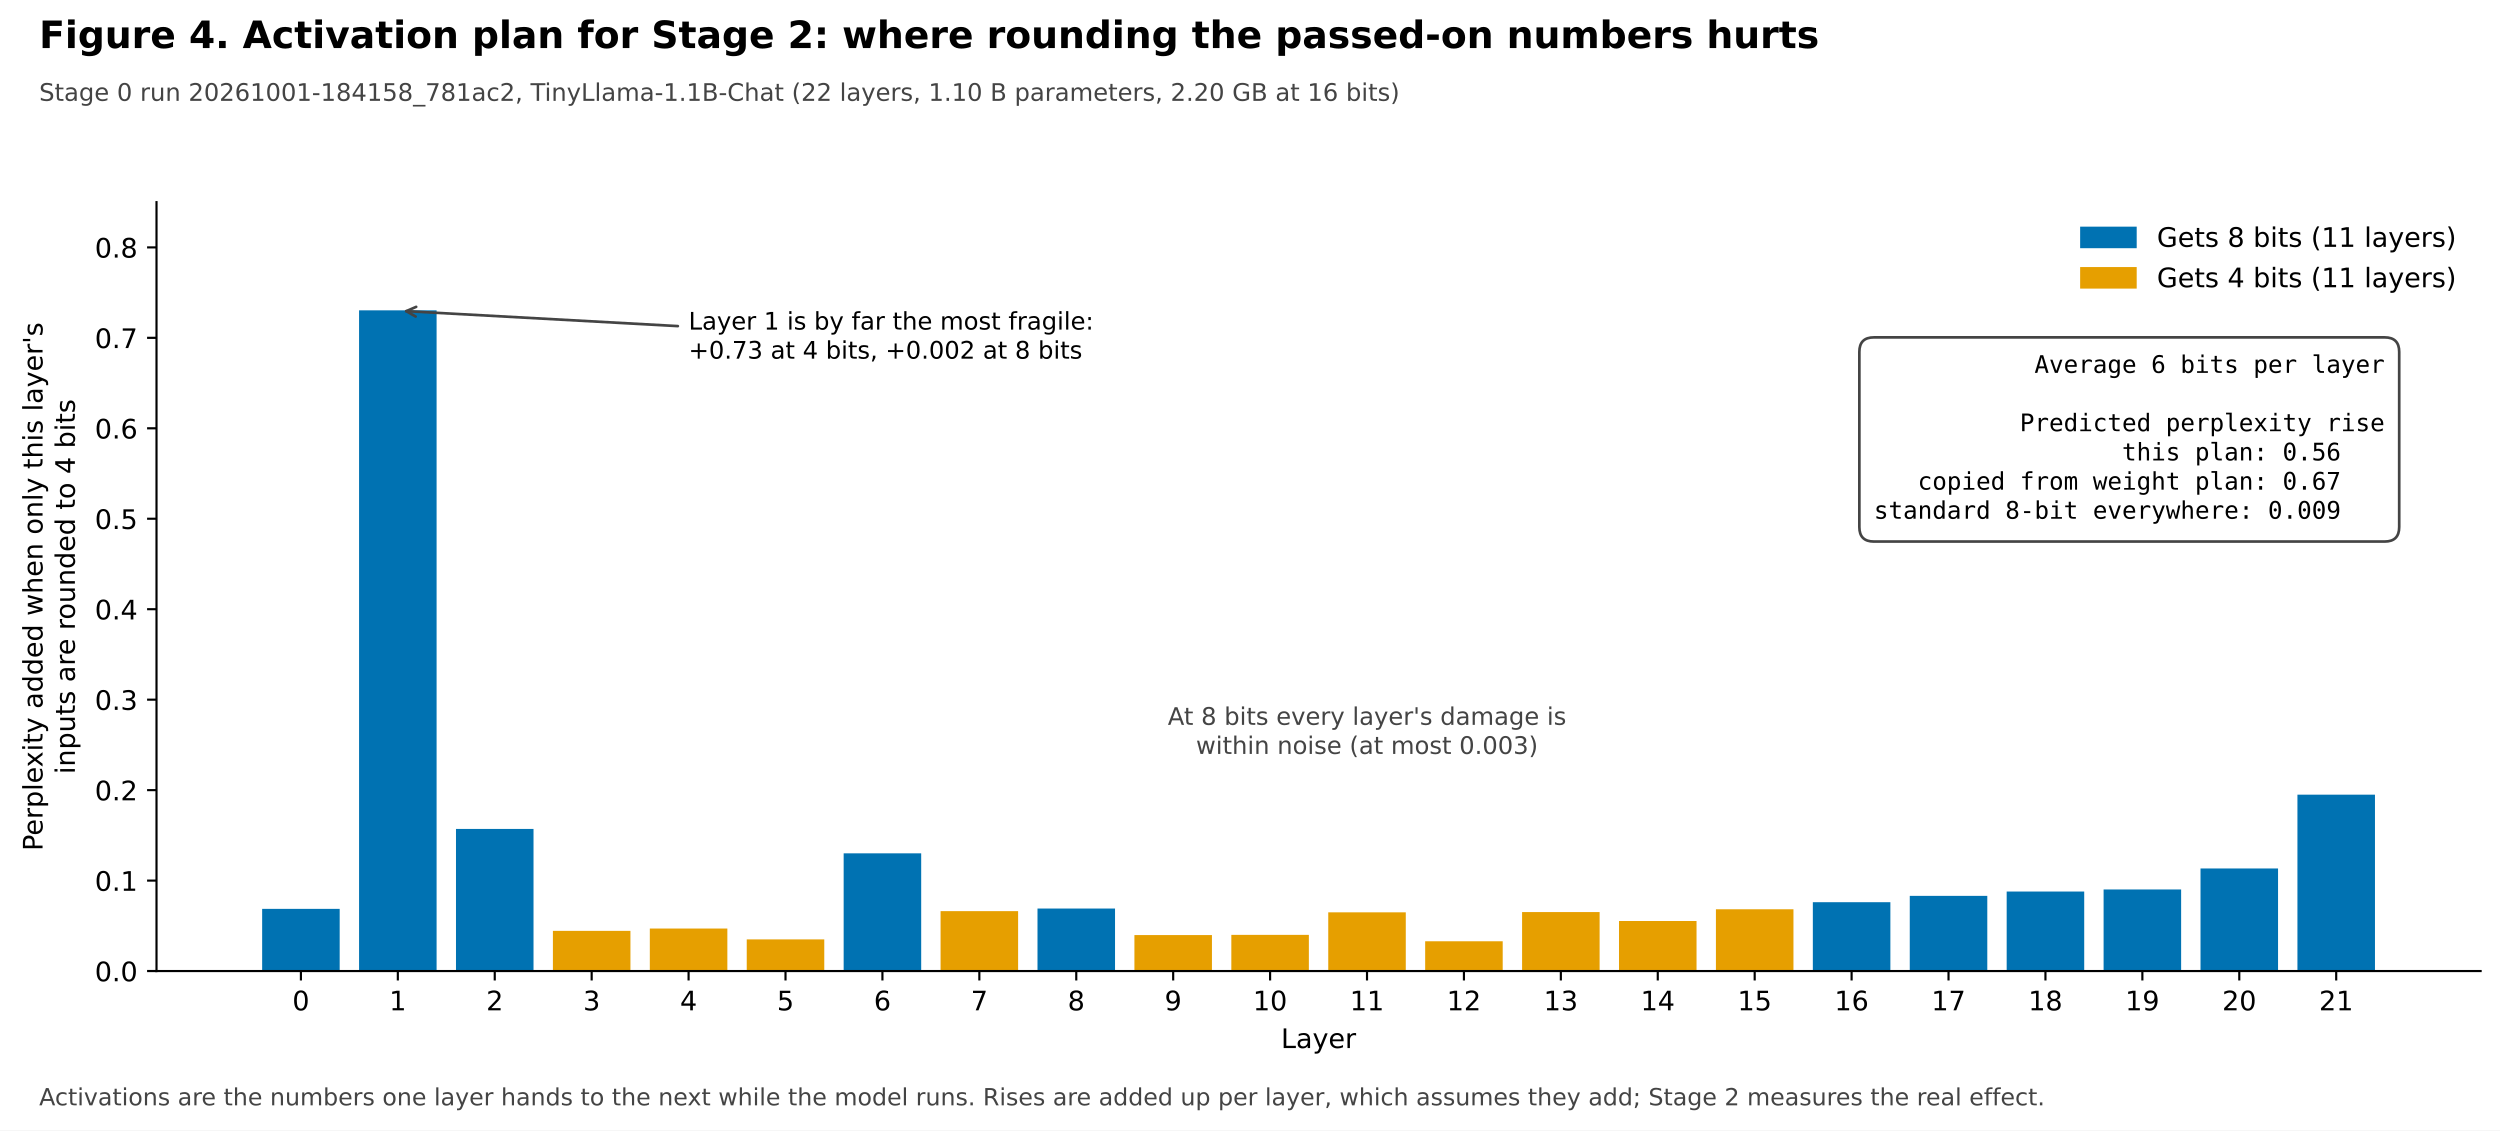
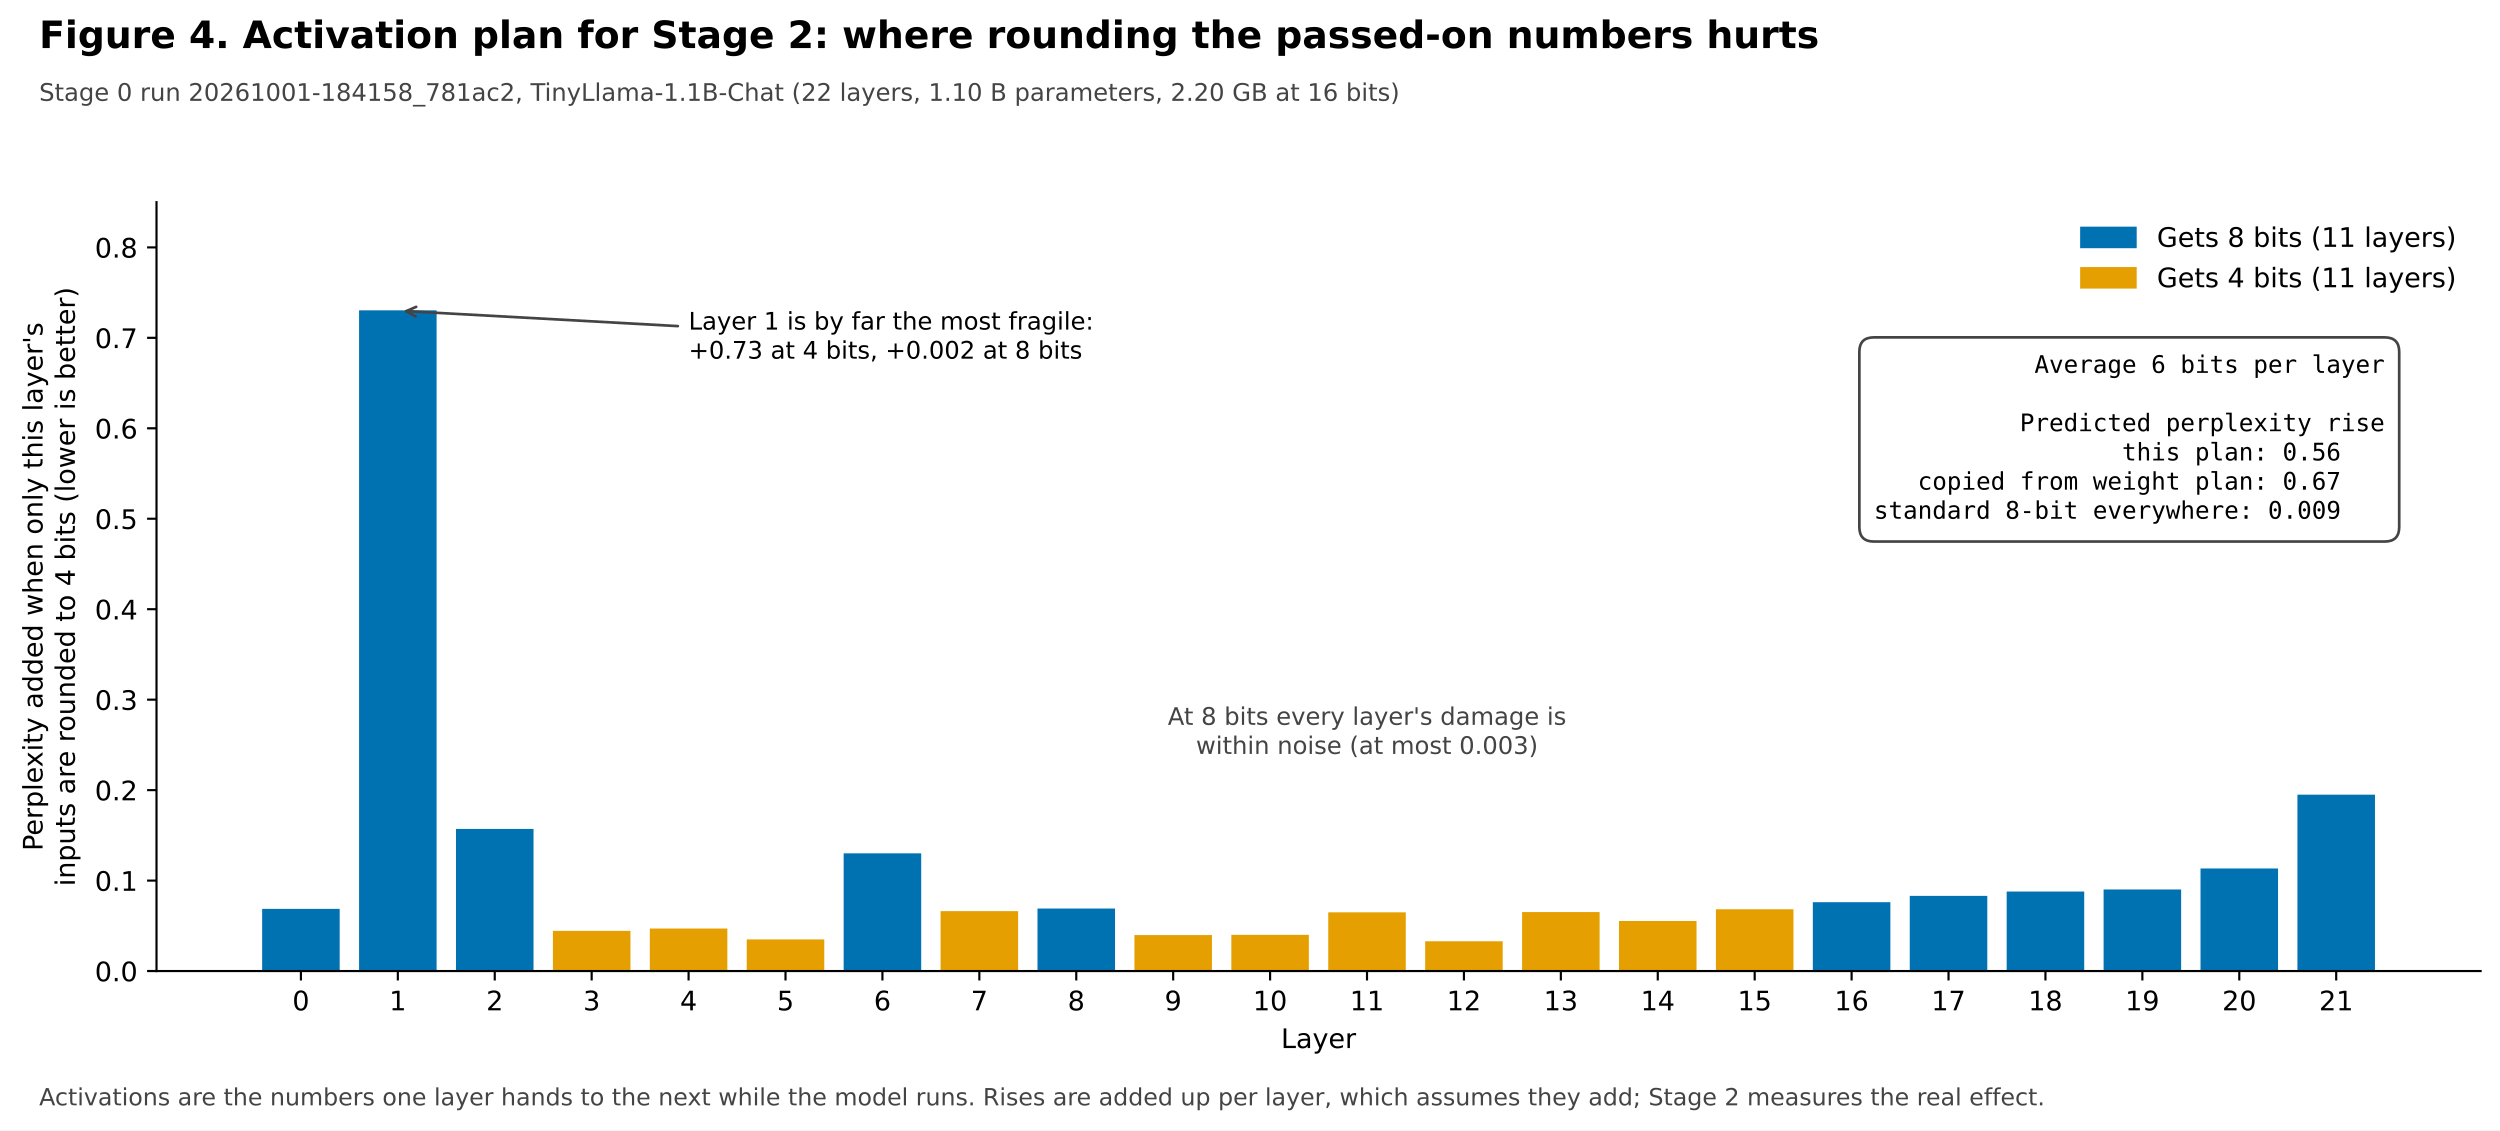
<svg xmlns="http://www.w3.org/2000/svg" xmlns:xlink="http://www.w3.org/1999/xlink" width="928.22pt" height="419.714pt" viewBox="0 0 928.22 419.714" version="1.1">
  <defs>
    <style type="text/css">*{stroke-linejoin: round; stroke-linecap: butt}</style>
  </defs>
  <g id="figure_1">
    <g id="patch_1">
      <path d="M 0 419.714  L 928.22 419.714  L 928.22 0  L 0 0  z " style="fill: #ffffff" />
    </g>
    <g id="axes_1">
      <g id="patch_2">
        <path d="M 58.109 360.536  L 921.02 360.536  L 921.02 75.056  L 58.109 75.056  z " style="fill: #ffffff" />
      </g>
      <g id="patch_3">
-         <path d="M 97.332 360.536  L 126.12 360.536  L 126.12 337.462  L 97.332 337.462  z " clip-path="url(#pfbfebeee8e)" style="fill: #0072b2" />
+         <path d="M 97.332 360.536  L 126.12 360.536  L 126.12 337.462  L 97.332 337.462  z " clip-path="url(#p192a9082da)" style="fill: #0072b2" />
      </g>
      <g id="patch_4">
-         <path d="M 133.316 360.536  L 162.104 360.536  L 162.104 115.225  L 133.316 115.225  z " clip-path="url(#pfbfebeee8e)" style="fill: #0072b2" />
+         <path d="M 133.316 360.536  L 162.104 360.536  L 162.104 115.225  L 133.316 115.225  z " clip-path="url(#p192a9082da)" style="fill: #0072b2" />
      </g>
      <g id="patch_5">
-         <path d="M 169.301 360.536  L 198.089 360.536  L 198.089 307.773  L 169.301 307.773  z " clip-path="url(#pfbfebeee8e)" style="fill: #0072b2" />
+         <path d="M 169.301 360.536  L 198.089 360.536  L 198.089 307.773  L 169.301 307.773  z " clip-path="url(#p192a9082da)" style="fill: #0072b2" />
      </g>
      <g id="patch_6">
-         <path d="M 205.286 360.536  L 234.073 360.536  L 234.073 345.624  L 205.286 345.624  z " clip-path="url(#pfbfebeee8e)" style="fill: #e69f00" />
+         <path d="M 205.286 360.536  L 234.073 360.536  L 234.073 345.624  L 205.286 345.624  z " clip-path="url(#p192a9082da)" style="fill: #e69f00" />
      </g>
      <g id="patch_7">
-         <path d="M 241.27 360.536  L 270.058 360.536  L 270.058 344.751  L 241.27 344.751  z " clip-path="url(#pfbfebeee8e)" style="fill: #e69f00" />
+         <path d="M 241.27 360.536  L 270.058 360.536  L 270.058 344.751  L 241.27 344.751  z " clip-path="url(#p192a9082da)" style="fill: #e69f00" />
      </g>
      <g id="patch_8">
-         <path d="M 277.255 360.536  L 306.043 360.536  L 306.043 348.781  L 277.255 348.781  z " clip-path="url(#pfbfebeee8e)" style="fill: #e69f00" />
+         <path d="M 277.255 360.536  L 306.043 360.536  L 306.043 348.781  L 277.255 348.781  z " clip-path="url(#p192a9082da)" style="fill: #e69f00" />
      </g>
      <g id="patch_9">
-         <path d="M 313.24 360.536  L 342.027 360.536  L 342.027 316.841  L 313.24 316.841  z " clip-path="url(#pfbfebeee8e)" style="fill: #0072b2" />
+         <path d="M 313.24 360.536  L 342.027 360.536  L 342.027 316.841  L 313.24 316.841  z " clip-path="url(#p192a9082da)" style="fill: #0072b2" />
      </g>
      <g id="patch_10">
-         <path d="M 349.224 360.536  L 378.012 360.536  L 378.012 338.302  L 349.224 338.302  z " clip-path="url(#pfbfebeee8e)" style="fill: #e69f00" />
+         <path d="M 349.224 360.536  L 378.012 360.536  L 378.012 338.302  L 349.224 338.302  z " clip-path="url(#p192a9082da)" style="fill: #e69f00" />
      </g>
      <g id="patch_11">
-         <path d="M 385.209 360.536  L 413.997 360.536  L 413.997 337.328  L 385.209 337.328  z " clip-path="url(#pfbfebeee8e)" style="fill: #0072b2" />
+         <path d="M 385.209 360.536  L 413.997 360.536  L 413.997 337.328  L 385.209 337.328  z " clip-path="url(#p192a9082da)" style="fill: #0072b2" />
      </g>
      <g id="patch_12">
-         <path d="M 421.194 360.536  L 449.981 360.536  L 449.981 347.169  L 421.194 347.169  z " clip-path="url(#pfbfebeee8e)" style="fill: #e69f00" />
+         <path d="M 421.194 360.536  L 449.981 360.536  L 449.981 347.169  L 421.194 347.169  z " clip-path="url(#p192a9082da)" style="fill: #e69f00" />
      </g>
      <g id="patch_13">
-         <path d="M 457.178 360.536  L 485.966 360.536  L 485.966 347.102  L 457.178 347.102  z " clip-path="url(#pfbfebeee8e)" style="fill: #e69f00" />
+         <path d="M 457.178 360.536  L 485.966 360.536  L 485.966 347.102  L 457.178 347.102  z " clip-path="url(#p192a9082da)" style="fill: #e69f00" />
      </g>
      <g id="patch_14">
-         <path d="M 493.163 360.536  L 521.95 360.536  L 521.95 338.739  L 493.163 338.739  z " clip-path="url(#pfbfebeee8e)" style="fill: #e69f00" />
+         <path d="M 493.163 360.536  L 521.95 360.536  L 521.95 338.739  L 493.163 338.739  z " clip-path="url(#p192a9082da)" style="fill: #e69f00" />
      </g>
      <g id="patch_15">
-         <path d="M 529.147 360.536  L 557.935 360.536  L 557.935 349.486  L 529.147 349.486  z " clip-path="url(#pfbfebeee8e)" style="fill: #e69f00" />
+         <path d="M 529.147 360.536  L 557.935 360.536  L 557.935 349.486  L 529.147 349.486  z " clip-path="url(#p192a9082da)" style="fill: #e69f00" />
      </g>
      <g id="patch_16">
-         <path d="M 565.132 360.536  L 593.92 360.536  L 593.92 338.638  L 565.132 338.638  z " clip-path="url(#pfbfebeee8e)" style="fill: #e69f00" />
+         <path d="M 565.132 360.536  L 593.92 360.536  L 593.92 338.638  L 565.132 338.638  z " clip-path="url(#p192a9082da)" style="fill: #e69f00" />
      </g>
      <g id="patch_17">
-         <path d="M 601.117 360.536  L 629.904 360.536  L 629.904 341.963  L 601.117 341.963  z " clip-path="url(#pfbfebeee8e)" style="fill: #e69f00" />
+         <path d="M 601.117 360.536  L 629.904 360.536  L 629.904 341.963  L 601.117 341.963  z " clip-path="url(#p192a9082da)" style="fill: #e69f00" />
      </g>
      <g id="patch_18">
-         <path d="M 637.101 360.536  L 665.889 360.536  L 665.889 337.597  L 637.101 337.597  z " clip-path="url(#pfbfebeee8e)" style="fill: #e69f00" />
+         <path d="M 637.101 360.536  L 665.889 360.536  L 665.889 337.597  L 637.101 337.597  z " clip-path="url(#p192a9082da)" style="fill: #e69f00" />
      </g>
      <g id="patch_19">
-         <path d="M 673.086 360.536  L 701.874 360.536  L 701.874 334.977  L 673.086 334.977  z " clip-path="url(#pfbfebeee8e)" style="fill: #0072b2" />
+         <path d="M 673.086 360.536  L 701.874 360.536  L 701.874 334.977  L 673.086 334.977  z " clip-path="url(#p192a9082da)" style="fill: #0072b2" />
      </g>
      <g id="patch_20">
-         <path d="M 709.071 360.536  L 737.858 360.536  L 737.858 332.626  L 709.071 332.626  z " clip-path="url(#pfbfebeee8e)" style="fill: #0072b2" />
+         <path d="M 709.071 360.536  L 737.858 360.536  L 737.858 332.626  L 709.071 332.626  z " clip-path="url(#p192a9082da)" style="fill: #0072b2" />
      </g>
      <g id="patch_21">
-         <path d="M 745.055 360.536  L 773.843 360.536  L 773.843 331.014  L 745.055 331.014  z " clip-path="url(#pfbfebeee8e)" style="fill: #0072b2" />
+         <path d="M 745.055 360.536  L 773.843 360.536  L 773.843 331.014  L 745.055 331.014  z " clip-path="url(#p192a9082da)" style="fill: #0072b2" />
      </g>
      <g id="patch_22">
-         <path d="M 781.04 360.536  L 809.827 360.536  L 809.827 330.242  L 781.04 330.242  z " clip-path="url(#pfbfebeee8e)" style="fill: #0072b2" />
+         <path d="M 781.04 360.536  L 809.827 360.536  L 809.827 330.242  L 781.04 330.242  z " clip-path="url(#p192a9082da)" style="fill: #0072b2" />
      </g>
      <g id="patch_23">
-         <path d="M 817.024 360.536  L 845.812 360.536  L 845.812 322.45  L 817.024 322.45  z " clip-path="url(#pfbfebeee8e)" style="fill: #0072b2" />
+         <path d="M 817.024 360.536  L 845.812 360.536  L 845.812 322.45  L 817.024 322.45  z " clip-path="url(#p192a9082da)" style="fill: #0072b2" />
      </g>
      <g id="patch_24">
-         <path d="M 853.009 360.536  L 881.797 360.536  L 881.797 295.044  L 853.009 295.044  z " clip-path="url(#pfbfebeee8e)" style="fill: #0072b2" />
+         <path d="M 853.009 360.536  L 881.797 360.536  L 881.797 295.044  L 853.009 295.044  z " clip-path="url(#p192a9082da)" style="fill: #0072b2" />
      </g>
      <g id="matplotlib.axis_1">
        <g id="xtick_1">
          <g id="line2d_1">
            <defs>
-               <path id="m450f733019" d="M 0 0  L 0 3.5  " style="stroke: #000000; stroke-width: 0.8" />
+               <path id="m16e392fee1" d="M 0 0  L 0 3.5  " style="stroke: #000000; stroke-width: 0.8" />
            </defs>
            <g>
-               <use xlink:href="#m450f733019" x="111.726" y="360.536" style="stroke: #000000; stroke-width: 0.8" />
+               <use xlink:href="#m16e392fee1" x="111.726" y="360.536" style="stroke: #000000; stroke-width: 0.8" />
            </g>
          </g>
          <g id="text_1">
            <text style="font-size: 10px; font-family: 'DejaVu Sans'; text-anchor: middle" x="111.726" y="375.134" transform="rotate(-0 111.7257 375.1337)">0</text>
          </g>
        </g>
        <g id="xtick_2">
          <g id="line2d_2">
            <g>
-               <use xlink:href="#m450f733019" x="147.71" y="360.536" style="stroke: #000000; stroke-width: 0.8" />
+               <use xlink:href="#m16e392fee1" x="147.71" y="360.536" style="stroke: #000000; stroke-width: 0.8" />
            </g>
          </g>
          <g id="text_2">
            <text style="font-size: 10px; font-family: 'DejaVu Sans'; text-anchor: middle" x="147.71" y="375.134" transform="rotate(-0 147.7103 375.1337)">1</text>
          </g>
        </g>
        <g id="xtick_3">
          <g id="line2d_3">
            <g>
-               <use xlink:href="#m450f733019" x="183.695" y="360.536" style="stroke: #000000; stroke-width: 0.8" />
+               <use xlink:href="#m16e392fee1" x="183.695" y="360.536" style="stroke: #000000; stroke-width: 0.8" />
            </g>
          </g>
          <g id="text_3">
            <text style="font-size: 10px; font-family: 'DejaVu Sans'; text-anchor: middle" x="183.695" y="375.134" transform="rotate(-0 183.6949 375.1337)">2</text>
          </g>
        </g>
        <g id="xtick_4">
          <g id="line2d_4">
            <g>
-               <use xlink:href="#m450f733019" x="219.68" y="360.536" style="stroke: #000000; stroke-width: 0.8" />
+               <use xlink:href="#m16e392fee1" x="219.68" y="360.536" style="stroke: #000000; stroke-width: 0.8" />
            </g>
          </g>
          <g id="text_4">
            <text style="font-size: 10px; font-family: 'DejaVu Sans'; text-anchor: middle" x="219.68" y="375.134" transform="rotate(-0 219.6796 375.1337)">3</text>
          </g>
        </g>
        <g id="xtick_5">
          <g id="line2d_5">
            <g>
-               <use xlink:href="#m450f733019" x="255.664" y="360.536" style="stroke: #000000; stroke-width: 0.8" />
+               <use xlink:href="#m16e392fee1" x="255.664" y="360.536" style="stroke: #000000; stroke-width: 0.8" />
            </g>
          </g>
          <g id="text_5">
            <text style="font-size: 10px; font-family: 'DejaVu Sans'; text-anchor: middle" x="255.664" y="375.134" transform="rotate(-0 255.6642 375.1337)">4</text>
          </g>
        </g>
        <g id="xtick_6">
          <g id="line2d_6">
            <g>
-               <use xlink:href="#m450f733019" x="291.649" y="360.536" style="stroke: #000000; stroke-width: 0.8" />
+               <use xlink:href="#m16e392fee1" x="291.649" y="360.536" style="stroke: #000000; stroke-width: 0.8" />
            </g>
          </g>
          <g id="text_6">
            <text style="font-size: 10px; font-family: 'DejaVu Sans'; text-anchor: middle" x="291.649" y="375.134" transform="rotate(-0 291.6488 375.1337)">5</text>
          </g>
        </g>
        <g id="xtick_7">
          <g id="line2d_7">
            <g>
-               <use xlink:href="#m450f733019" x="327.633" y="360.536" style="stroke: #000000; stroke-width: 0.8" />
+               <use xlink:href="#m16e392fee1" x="327.633" y="360.536" style="stroke: #000000; stroke-width: 0.8" />
            </g>
          </g>
          <g id="text_7">
            <text style="font-size: 10px; font-family: 'DejaVu Sans'; text-anchor: middle" x="327.633" y="375.134" transform="rotate(-0 327.6335 375.1337)">6</text>
          </g>
        </g>
        <g id="xtick_8">
          <g id="line2d_8">
            <g>
-               <use xlink:href="#m450f733019" x="363.618" y="360.536" style="stroke: #000000; stroke-width: 0.8" />
+               <use xlink:href="#m16e392fee1" x="363.618" y="360.536" style="stroke: #000000; stroke-width: 0.8" />
            </g>
          </g>
          <g id="text_8">
            <text style="font-size: 10px; font-family: 'DejaVu Sans'; text-anchor: middle" x="363.618" y="375.134" transform="rotate(-0 363.6181 375.1337)">7</text>
          </g>
        </g>
        <g id="xtick_9">
          <g id="line2d_9">
            <g>
-               <use xlink:href="#m450f733019" x="399.603" y="360.536" style="stroke: #000000; stroke-width: 0.8" />
+               <use xlink:href="#m16e392fee1" x="399.603" y="360.536" style="stroke: #000000; stroke-width: 0.8" />
            </g>
          </g>
          <g id="text_9">
            <text style="font-size: 10px; font-family: 'DejaVu Sans'; text-anchor: middle" x="399.603" y="375.134" transform="rotate(-0 399.6027 375.1337)">8</text>
          </g>
        </g>
        <g id="xtick_10">
          <g id="line2d_10">
            <g>
-               <use xlink:href="#m450f733019" x="435.587" y="360.536" style="stroke: #000000; stroke-width: 0.8" />
+               <use xlink:href="#m16e392fee1" x="435.587" y="360.536" style="stroke: #000000; stroke-width: 0.8" />
            </g>
          </g>
          <g id="text_10">
            <text style="font-size: 10px; font-family: 'DejaVu Sans'; text-anchor: middle" x="435.587" y="375.134" transform="rotate(-0 435.5874 375.1337)">9</text>
          </g>
        </g>
        <g id="xtick_11">
          <g id="line2d_11">
            <g>
-               <use xlink:href="#m450f733019" x="471.572" y="360.536" style="stroke: #000000; stroke-width: 0.8" />
+               <use xlink:href="#m16e392fee1" x="471.572" y="360.536" style="stroke: #000000; stroke-width: 0.8" />
            </g>
          </g>
          <g id="text_11">
            <text style="font-size: 10px; font-family: 'DejaVu Sans'; text-anchor: middle" x="471.572" y="375.134" transform="rotate(-0 471.572 375.1337)">10</text>
          </g>
        </g>
        <g id="xtick_12">
          <g id="line2d_12">
            <g>
-               <use xlink:href="#m450f733019" x="507.557" y="360.536" style="stroke: #000000; stroke-width: 0.8" />
+               <use xlink:href="#m16e392fee1" x="507.557" y="360.536" style="stroke: #000000; stroke-width: 0.8" />
            </g>
          </g>
          <g id="text_12">
            <text style="font-size: 10px; font-family: 'DejaVu Sans'; text-anchor: middle" x="507.557" y="375.134" transform="rotate(-0 507.5566 375.1337)">11</text>
          </g>
        </g>
        <g id="xtick_13">
          <g id="line2d_13">
            <g>
-               <use xlink:href="#m450f733019" x="543.541" y="360.536" style="stroke: #000000; stroke-width: 0.8" />
+               <use xlink:href="#m16e392fee1" x="543.541" y="360.536" style="stroke: #000000; stroke-width: 0.8" />
            </g>
          </g>
          <g id="text_13">
            <text style="font-size: 10px; font-family: 'DejaVu Sans'; text-anchor: middle" x="543.541" y="375.134" transform="rotate(-0 543.5412 375.1337)">12</text>
          </g>
        </g>
        <g id="xtick_14">
          <g id="line2d_14">
            <g>
-               <use xlink:href="#m450f733019" x="579.526" y="360.536" style="stroke: #000000; stroke-width: 0.8" />
+               <use xlink:href="#m16e392fee1" x="579.526" y="360.536" style="stroke: #000000; stroke-width: 0.8" />
            </g>
          </g>
          <g id="text_14">
            <text style="font-size: 10px; font-family: 'DejaVu Sans'; text-anchor: middle" x="579.526" y="375.134" transform="rotate(-0 579.5259 375.1337)">13</text>
          </g>
        </g>
        <g id="xtick_15">
          <g id="line2d_15">
            <g>
-               <use xlink:href="#m450f733019" x="615.51" y="360.536" style="stroke: #000000; stroke-width: 0.8" />
+               <use xlink:href="#m16e392fee1" x="615.51" y="360.536" style="stroke: #000000; stroke-width: 0.8" />
            </g>
          </g>
          <g id="text_15">
            <text style="font-size: 10px; font-family: 'DejaVu Sans'; text-anchor: middle" x="615.51" y="375.134" transform="rotate(-0 615.5105 375.1337)">14</text>
          </g>
        </g>
        <g id="xtick_16">
          <g id="line2d_16">
            <g>
-               <use xlink:href="#m450f733019" x="651.495" y="360.536" style="stroke: #000000; stroke-width: 0.8" />
+               <use xlink:href="#m16e392fee1" x="651.495" y="360.536" style="stroke: #000000; stroke-width: 0.8" />
            </g>
          </g>
          <g id="text_16">
            <text style="font-size: 10px; font-family: 'DejaVu Sans'; text-anchor: middle" x="651.495" y="375.134" transform="rotate(-0 651.4951 375.1337)">15</text>
          </g>
        </g>
        <g id="xtick_17">
          <g id="line2d_17">
            <g>
-               <use xlink:href="#m450f733019" x="687.48" y="360.536" style="stroke: #000000; stroke-width: 0.8" />
+               <use xlink:href="#m16e392fee1" x="687.48" y="360.536" style="stroke: #000000; stroke-width: 0.8" />
            </g>
          </g>
          <g id="text_17">
            <text style="font-size: 10px; font-family: 'DejaVu Sans'; text-anchor: middle" x="687.48" y="375.134" transform="rotate(-0 687.4798 375.1337)">16</text>
          </g>
        </g>
        <g id="xtick_18">
          <g id="line2d_18">
            <g>
-               <use xlink:href="#m450f733019" x="723.464" y="360.536" style="stroke: #000000; stroke-width: 0.8" />
+               <use xlink:href="#m16e392fee1" x="723.464" y="360.536" style="stroke: #000000; stroke-width: 0.8" />
            </g>
          </g>
          <g id="text_18">
            <text style="font-size: 10px; font-family: 'DejaVu Sans'; text-anchor: middle" x="723.464" y="375.134" transform="rotate(-0 723.4644 375.1337)">17</text>
          </g>
        </g>
        <g id="xtick_19">
          <g id="line2d_19">
            <g>
-               <use xlink:href="#m450f733019" x="759.449" y="360.536" style="stroke: #000000; stroke-width: 0.8" />
+               <use xlink:href="#m16e392fee1" x="759.449" y="360.536" style="stroke: #000000; stroke-width: 0.8" />
            </g>
          </g>
          <g id="text_19">
            <text style="font-size: 10px; font-family: 'DejaVu Sans'; text-anchor: middle" x="759.449" y="375.134" transform="rotate(-0 759.449 375.1337)">18</text>
          </g>
        </g>
        <g id="xtick_20">
          <g id="line2d_20">
            <g>
-               <use xlink:href="#m450f733019" x="795.434" y="360.536" style="stroke: #000000; stroke-width: 0.8" />
+               <use xlink:href="#m16e392fee1" x="795.434" y="360.536" style="stroke: #000000; stroke-width: 0.8" />
            </g>
          </g>
          <g id="text_20">
            <text style="font-size: 10px; font-family: 'DejaVu Sans'; text-anchor: middle" x="795.434" y="375.134" transform="rotate(-0 795.4336 375.1337)">19</text>
          </g>
        </g>
        <g id="xtick_21">
          <g id="line2d_21">
            <g>
-               <use xlink:href="#m450f733019" x="831.418" y="360.536" style="stroke: #000000; stroke-width: 0.8" />
+               <use xlink:href="#m16e392fee1" x="831.418" y="360.536" style="stroke: #000000; stroke-width: 0.8" />
            </g>
          </g>
          <g id="text_21">
            <text style="font-size: 10px; font-family: 'DejaVu Sans'; text-anchor: middle" x="831.418" y="375.134" transform="rotate(-0 831.4183 375.1337)">20</text>
          </g>
        </g>
        <g id="xtick_22">
          <g id="line2d_22">
            <g>
-               <use xlink:href="#m450f733019" x="867.403" y="360.536" style="stroke: #000000; stroke-width: 0.8" />
+               <use xlink:href="#m16e392fee1" x="867.403" y="360.536" style="stroke: #000000; stroke-width: 0.8" />
            </g>
          </g>
          <g id="text_22">
            <text style="font-size: 10px; font-family: 'DejaVu Sans'; text-anchor: middle" x="867.403" y="375.134" transform="rotate(-0 867.4029 375.1337)">21</text>
          </g>
        </g>
        <g id="text_23">
          <text style="font-size: 10px; font-family: 'DejaVu Sans'; text-anchor: middle" x="489.564" y="389.134" transform="rotate(-0 489.5643 389.1337)">Layer</text>
        </g>
      </g>
      <g id="matplotlib.axis_2">
        <g id="ytick_1">
          <g id="line2d_23">
            <defs>
-               <path id="md6db26bdf6" d="M 0 0  L -3.5 0  " style="stroke: #000000; stroke-width: 0.8" />
+               <path id="m556c99a271" d="M 0 0  L -3.5 0  " style="stroke: #000000; stroke-width: 0.8" />
            </defs>
            <g>
-               <use xlink:href="#md6db26bdf6" x="58.109" y="360.536" style="stroke: #000000; stroke-width: 0.8" />
+               <use xlink:href="#m556c99a271" x="58.109" y="360.536" style="stroke: #000000; stroke-width: 0.8" />
            </g>
          </g>
          <g id="text_24">
            <text style="font-size: 10px; font-family: 'DejaVu Sans'; text-anchor: end" x="51.109" y="364.335" transform="rotate(-0 51.10859 364.3348)">0.0</text>
          </g>
        </g>
        <g id="ytick_2">
          <g id="line2d_24">
            <g>
-               <use xlink:href="#md6db26bdf6" x="58.109" y="326.95" style="stroke: #000000; stroke-width: 0.8" />
+               <use xlink:href="#m556c99a271" x="58.109" y="326.95" style="stroke: #000000; stroke-width: 0.8" />
            </g>
          </g>
          <g id="text_25">
            <text style="font-size: 10px; font-family: 'DejaVu Sans'; text-anchor: end" x="51.109" y="330.749" transform="rotate(-0 51.10859 330.7489)">0.1</text>
          </g>
        </g>
        <g id="ytick_3">
          <g id="line2d_25">
            <g>
-               <use xlink:href="#md6db26bdf6" x="58.109" y="293.364" style="stroke: #000000; stroke-width: 0.8" />
+               <use xlink:href="#m556c99a271" x="58.109" y="293.364" style="stroke: #000000; stroke-width: 0.8" />
            </g>
          </g>
          <g id="text_26">
            <text style="font-size: 10px; font-family: 'DejaVu Sans'; text-anchor: end" x="51.109" y="297.163" transform="rotate(-0 51.10859 297.1631)">0.2</text>
          </g>
        </g>
        <g id="ytick_4">
          <g id="line2d_26">
            <g>
-               <use xlink:href="#md6db26bdf6" x="58.109" y="259.778" style="stroke: #000000; stroke-width: 0.8" />
+               <use xlink:href="#m556c99a271" x="58.109" y="259.778" style="stroke: #000000; stroke-width: 0.8" />
            </g>
          </g>
          <g id="text_27">
            <text style="font-size: 10px; font-family: 'DejaVu Sans'; text-anchor: end" x="51.109" y="263.577" transform="rotate(-0 51.10859 263.5772)">0.3</text>
          </g>
        </g>
        <g id="ytick_5">
          <g id="line2d_27">
            <g>
-               <use xlink:href="#md6db26bdf6" x="58.109" y="226.192" style="stroke: #000000; stroke-width: 0.8" />
+               <use xlink:href="#m556c99a271" x="58.109" y="226.192" style="stroke: #000000; stroke-width: 0.8" />
            </g>
          </g>
          <g id="text_28">
            <text style="font-size: 10px; font-family: 'DejaVu Sans'; text-anchor: end" x="51.109" y="229.991" transform="rotate(-0 51.10859 229.9913)">0.4</text>
          </g>
        </g>
        <g id="ytick_6">
          <g id="line2d_28">
            <g>
-               <use xlink:href="#md6db26bdf6" x="58.109" y="192.607" style="stroke: #000000; stroke-width: 0.8" />
+               <use xlink:href="#m556c99a271" x="58.109" y="192.607" style="stroke: #000000; stroke-width: 0.8" />
            </g>
          </g>
          <g id="text_29">
            <text style="font-size: 10px; font-family: 'DejaVu Sans'; text-anchor: end" x="51.109" y="196.405" transform="rotate(-0 51.10859 196.4054)">0.5</text>
          </g>
        </g>
        <g id="ytick_7">
          <g id="line2d_29">
            <g>
-               <use xlink:href="#md6db26bdf6" x="58.109" y="159.021" style="stroke: #000000; stroke-width: 0.8" />
+               <use xlink:href="#m556c99a271" x="58.109" y="159.021" style="stroke: #000000; stroke-width: 0.8" />
            </g>
          </g>
          <g id="text_30">
            <text style="font-size: 10px; font-family: 'DejaVu Sans'; text-anchor: end" x="51.109" y="162.82" transform="rotate(-0 51.10859 162.8195)">0.6</text>
          </g>
        </g>
        <g id="ytick_8">
          <g id="line2d_30">
            <g>
-               <use xlink:href="#md6db26bdf6" x="58.109" y="125.435" style="stroke: #000000; stroke-width: 0.8" />
+               <use xlink:href="#m556c99a271" x="58.109" y="125.435" style="stroke: #000000; stroke-width: 0.8" />
            </g>
          </g>
          <g id="text_31">
            <text style="font-size: 10px; font-family: 'DejaVu Sans'; text-anchor: end" x="51.109" y="129.234" transform="rotate(-0 51.10859 129.2337)">0.7</text>
          </g>
        </g>
        <g id="ytick_9">
          <g id="line2d_31">
            <g>
-               <use xlink:href="#md6db26bdf6" x="58.109" y="91.849" style="stroke: #000000; stroke-width: 0.8" />
+               <use xlink:href="#m556c99a271" x="58.109" y="91.849" style="stroke: #000000; stroke-width: 0.8" />
            </g>
          </g>
          <g id="text_32">
            <text style="font-size: 10px; font-family: 'DejaVu Sans'; text-anchor: end" x="51.109" y="95.648" transform="rotate(-0 51.10859 95.64777)">0.8</text>
          </g>
        </g>
        <g id="text_33">
          <text style="font-size: 10px; font-family: 'DejaVu Sans'" transform="translate(15.79941 315.9194) rotate(-90)">Perplexity added when only this layer's</text>
-           <text style="font-size: 10px; font-family: 'DejaVu Sans'" transform="translate(27.80215 287.389) rotate(-90)">inputs are rounded to 4 bits</text>
+           <text style="font-size: 10px; font-family: 'DejaVu Sans'" transform="translate(27.80215 329.0241) rotate(-90)">inputs are rounded to 4 bits (lower is better)</text>
        </g>
      </g>
      <g id="patch_25">
        <path d="M 58.109 360.536  L 58.109 75.056  " style="fill: none; stroke: #000000; stroke-width: 0.8; stroke-linejoin: miter; stroke-linecap: square" />
      </g>
      <g id="patch_26">
        <path d="M 58.109 360.536  L 921.02 360.536  " style="fill: none; stroke: #000000; stroke-width: 0.8; stroke-linejoin: miter; stroke-linecap: square" />
      </g>
      <g id="patch_27">
        <path d="M 251.672 121.079  Q 200.689 118.274 150.822 115.53  " style="fill: none; stroke: #444444; stroke-linecap: round" />
        <path d="M 154.318 117.525  L 150.822 115.53  L 154.516 113.931  " style="fill: none; stroke: #444444; stroke-linecap: round" />
      </g>
      <g id="text_34">
        <text style="font-size: 9px; font-family: 'DejaVu Sans'" transform="translate(255.6642 122.3718)">Layer 1 is by far the most fragile:</text>
        <text style="font-size: 9px; font-family: 'DejaVu Sans'" transform="translate(255.6642 133.1743)">+0.73 at 4 bits, +0.002 at 8 bits</text>
      </g>
      <g id="text_35">
        <text style="font-size: 9px; font-family: 'DejaVu Sans'; fill: #444444" transform="translate(433.5724 269.1274)">At 8 bits every layer's damage is</text>
        <text style="font-size: 9px; font-family: 'DejaVu Sans'; fill: #444444" transform="translate(444.0581 279.9299)">within noise (at most 0.003)</text>
      </g>
      <g id="text_36">
        <g id="patch_28">
          <path d="M 695.755 201.07  L 885.395 201.07  Q 890.795 201.07 890.795 195.67  L 890.795 130.664  Q 890.795 125.264 885.395 125.264  L 695.755 125.264  Q 690.355 125.264 690.355 130.664  L 690.355 195.67  Q 690.355 201.07 695.755 201.07  z " style="fill: #ffffff; stroke: #444444; stroke-linejoin: miter" />
        </g>
        <text style="font-size: 9px; font-family: 'DejaVu Sans Mono', 'Bitstream Vera Sans Mono', 'Computer Modern Typewriter', 'Andale Mono', 'Nimbus Mono L', 'Courier New', 'Courier', 'Fixed', 'Terminal', monospace" transform="translate(755.3565 138.4515)">Average 6 bits per layer</text>
        <text style="font-size: 9px; font-family: 'DejaVu Sans Mono', 'Bitstream Vera Sans Mono', 'Computer Modern Typewriter', 'Andale Mono', 'Nimbus Mono L', 'Courier New', 'Courier', 'Fixed', 'Terminal', monospace" transform="translate(885.3952 149.2533)" />
        <text style="font-size: 9px; font-family: 'DejaVu Sans Mono', 'Bitstream Vera Sans Mono', 'Computer Modern Typewriter', 'Andale Mono', 'Nimbus Mono L', 'Courier New', 'Courier', 'Fixed', 'Terminal', monospace" transform="translate(749.9382 160.1036)">Predicted perplexity rise</text>
        <text style="font-size: 9px; font-family: 'DejaVu Sans Mono', 'Bitstream Vera Sans Mono', 'Computer Modern Typewriter', 'Andale Mono', 'Nimbus Mono L', 'Courier New', 'Courier', 'Fixed', 'Terminal', monospace" transform="translate(787.8662 170.9539)">  this plan:  0.56</text>
        <text style="font-size: 9px; font-family: 'DejaVu Sans Mono', 'Bitstream Vera Sans Mono', 'Computer Modern Typewriter', 'Andale Mono', 'Nimbus Mono L', 'Courier New', 'Courier', 'Fixed', 'Terminal', monospace" transform="translate(712.0102 181.8041)">  copied from weight plan:  0.67</text>
        <text style="font-size: 9px; font-family: 'DejaVu Sans Mono', 'Bitstream Vera Sans Mono', 'Computer Modern Typewriter', 'Andale Mono', 'Nimbus Mono L', 'Courier New', 'Courier', 'Fixed', 'Terminal', monospace" transform="translate(695.7554 192.6066)">  standard 8-bit everywhere:  0.009</text>
      </g>
      <g id="legend_1">
        <g id="patch_29">
          <path d="M 772.831 91.654  L 792.831 91.654  L 792.831 84.654  L 772.831 84.654  z " style="fill: #0072b2; stroke: #0072b2; stroke-linejoin: miter" />
        </g>
        <g id="text_37">
          <text style="font-size: 10px; font-family: 'DejaVu Sans'; text-anchor: start" x="800.831" y="91.654" transform="rotate(-0 800.8309 91.65444)">Gets 8 bits (11 layers)</text>
        </g>
        <g id="patch_30">
          <path d="M 772.831 106.655  L 792.831 106.655  L 792.831 99.655  L 772.831 99.655  z " style="fill: #e69f00; stroke: #e69f00; stroke-linejoin: miter" />
        </g>
        <g id="text_38">
          <text style="font-size: 10px; font-family: 'DejaVu Sans'; text-anchor: start" x="800.831" y="106.655" transform="rotate(-0 800.8309 106.6552)">Gets 4 bits (11 layers)</text>
        </g>
      </g>
    </g>
    <g id="text_39">
      <text style="font-weight: 700; font-size: 14px; font-family: 'DejaVu Sans'; text-anchor: start" x="14.54" y="17.838" transform="rotate(-0 14.54 17.83781)">Figure 4. Activation plan for Stage 2: where rounding the passed-on numbers hurts</text>
    </g>
    <g id="text_40">
      <text style="font-size: 9px; font-family: 'DejaVu Sans'; text-anchor: start; fill: #444444" x="14.54" y="37.44" transform="rotate(-0 14.54 37.44)">Stage 0 run 20261001-184158_781ac2, TinyLlama-1.1B-Chat (22 layers, 1.10 B parameters, 2.20 GB at 16 bits)</text>
    </g>
    <g id="text_41">
      <text style="font-size: 8.8px; font-family: 'DejaVu Sans'; text-anchor: start; fill: #444444" x="14.54" y="410.4" transform="rotate(-0 14.54 410.4)">Activations are the numbers one layer hands to the next while the model runs. Rises are added up per layer, which assumes they add; Stage 2 measures the real effect.</text>
    </g>
  </g>
  <defs>
-     <clipPath id="pfbfebeee8e">
+     <clipPath id="p192a9082da">
      <rect x="58.109" y="75.056" width="862.911" height="285.48" />
    </clipPath>
  </defs>
</svg>
